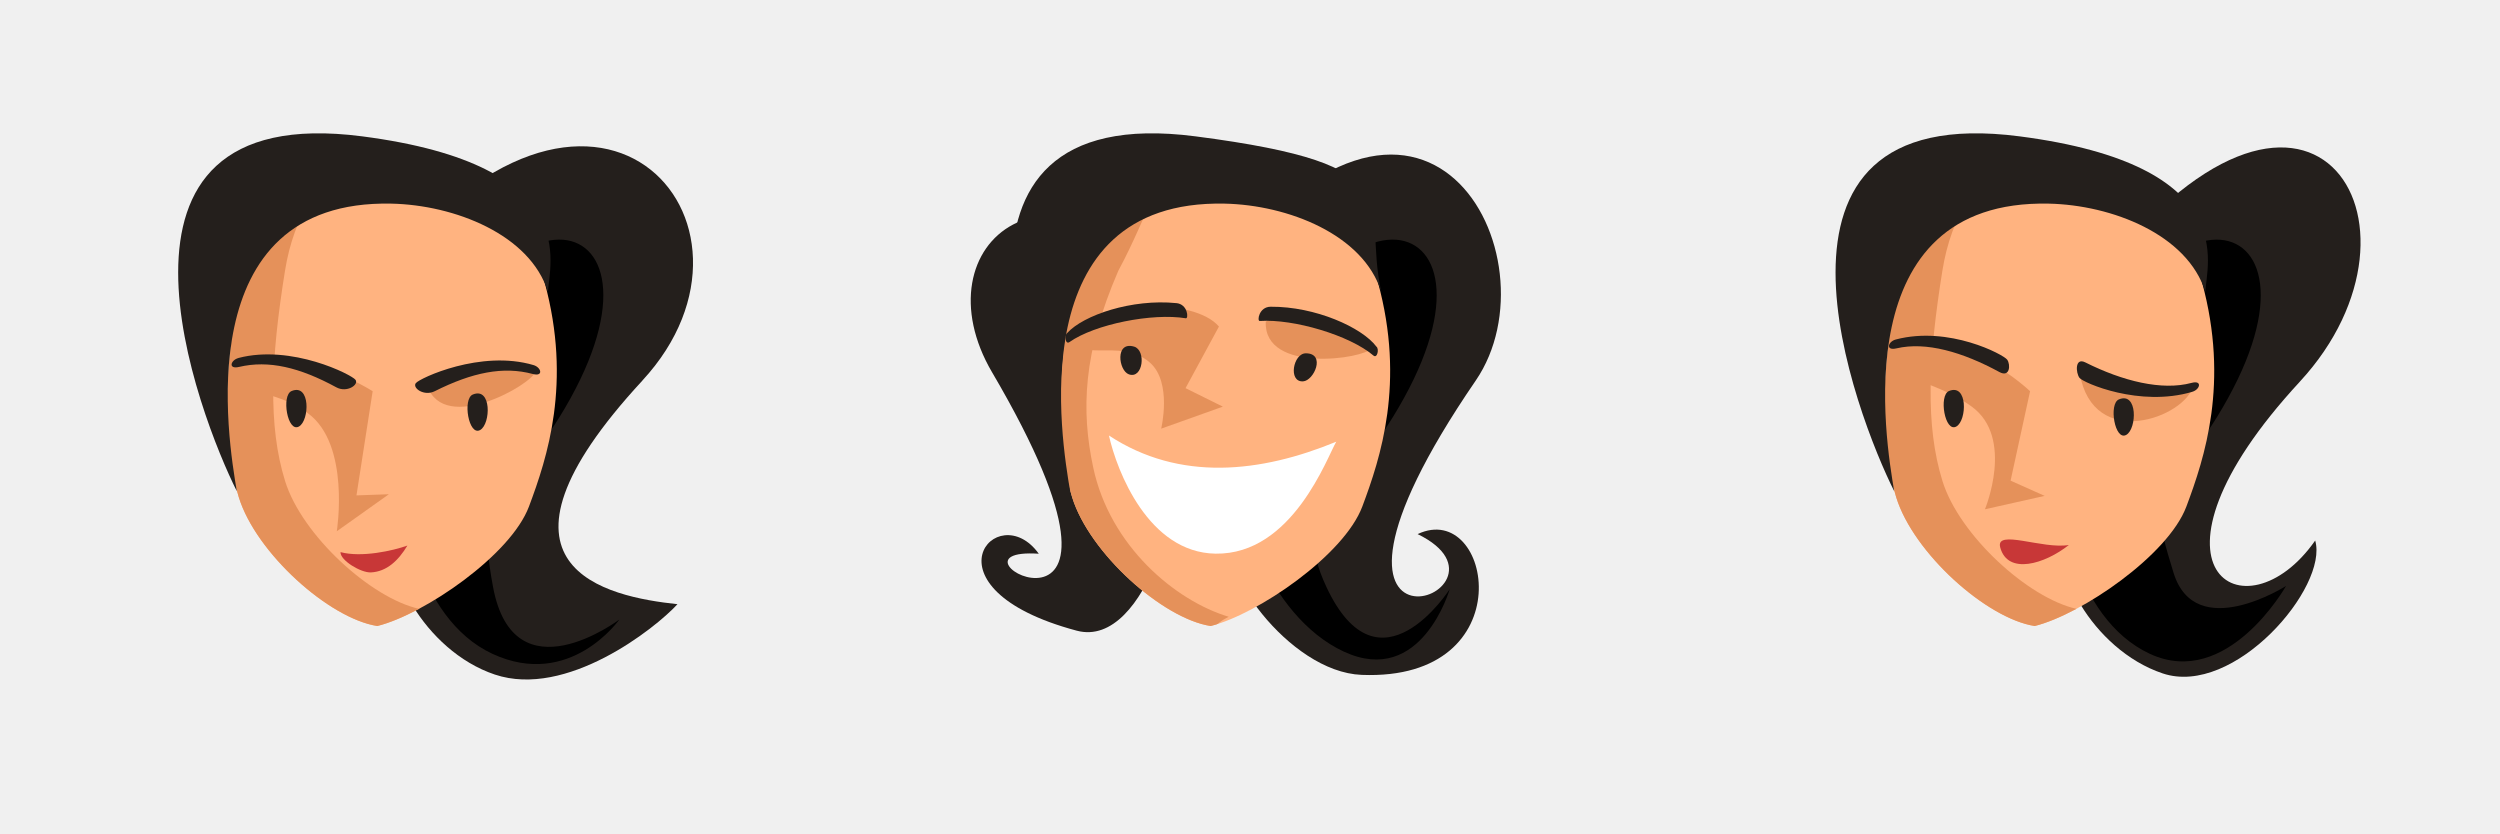
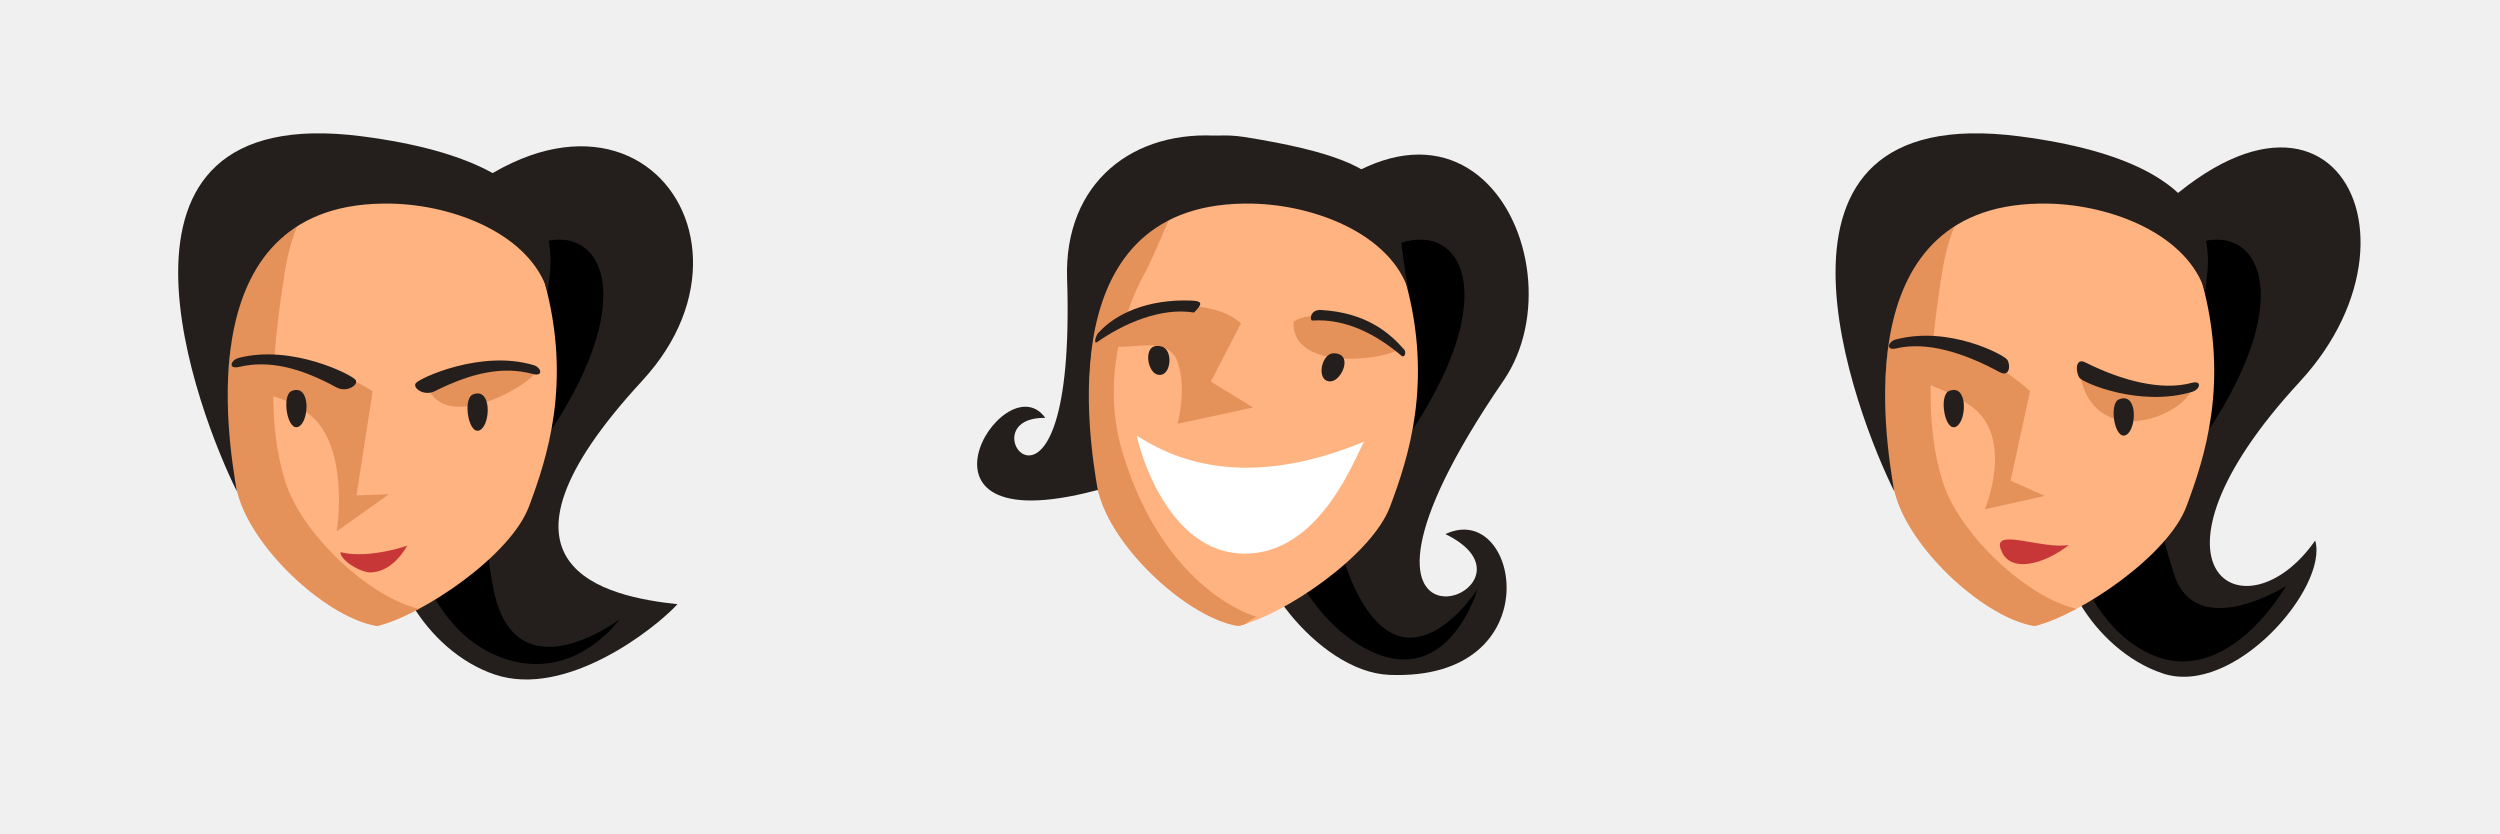
<svg xmlns="http://www.w3.org/2000/svg" width="270" height="90" viewBox="0 0 71.438 23.812" version="1.1" id="svg8">
  <defs id="defs2" />
  <g id="layer1" transform="translate(0,-273.1875)">
-     <path style="fill:#241f1c;stroke:none;stroke-width:0.456px;stroke-linecap:butt;stroke-linejoin:miter;stroke-opacity:1" d="m 28.35,283.827 c 5.24,8.93 -1.931,4.97 1.333,5.183 -1.189,-1.656 -3.477,0.98 1.085,2.199 2.031,0.543 3.233,-4.277 2.623,-5.121 -1.062,-1.47 0.158,-2.253 0.158,-3.058 0,-0.805 0.948,0.858 0.967,-1.135 -4.478,-5.039 -8.308,-1.718 -6.166,1.933 z" id="path4532" />
+     <path style="fill:#241f1c;stroke:none;stroke-width:0.456px;stroke-linecap:butt;stroke-linejoin:miter;stroke-opacity:1" d="m 30.493,281.147 c 0.262,8.201 -3.034,3.947 -0.623,3.981 -1.189,-1.656 -4.496,3.774 1.713,2 0.753,-0.215 2.605,-4.078 1.995,-4.922 -1.062,-1.47 0.158,-2.253 0.158,-3.058 0,-0.805 1.182,-0.077 1.2,-2.071 -2.56,-0.221 -4.531,1.335 -4.444,4.07 z" id="path4532" />
    <path style="fill:#241f1c;stroke:none;stroke-width:0.456px;stroke-linecap:butt;stroke-linejoin:miter;stroke-opacity:1" d="m 18.358,284.061 c -4.968,5.373 -0.995,6.178 1.001,6.391 -0.64,0.699 -3.176,2.696 -5.218,2.011 -2.042,-0.684 -3.305,-3.193 -2.696,-4.037 1.062,-1.47 1.198,-3.142 1.198,-3.947 0,-0.805 -1.836,-1.247 -1.855,-3.24 6.115,-8.079 11.758,-1.71 7.569,2.821 z" id="path4500" />
    <path style="fill:#000000;fill-opacity:1;stroke:none;stroke-width:0.265px;stroke-linecap:butt;stroke-linejoin:miter;stroke-opacity:1" d="m 11.575,286.417 c -0.215,1.024 0.284,4.429 2.5,5.455 2.216,1.025 3.623,-0.982 3.623,-0.982 0,0 -3.014,2.274 -3.61,-0.934 -0.595,-3.208 0.523,-2.324 2.216,-5.391 3.268,-5.92 -2.924,-6.763 -4.729,1.852 z" id="path4508" />
    <path style="fill:#ffb380;stroke-width:0.456" d="m 11.263,277.502 c 2.416,-0.078 3.518,0.881 4.3,3.753 0.782,2.873 0.075,5.011 -0.447,6.405 -0.522,1.394 -2.991,3.08 -4.335,3.415 -1.377,-0.214 -3.463,-2.085 -3.957,-3.678 -0.494,-1.593 -0.409,-3.484 -0.003,-6.012 0.407,-2.528 2.027,-3.805 4.442,-3.884 z" id="rect3682" />
    <path style="fill:#e5915a;fill-opacity:1;stroke-width:0.456" d="m 10.268,277.615 c -1.862,0.365 -3.099,1.609 -3.447,3.771 -0.406,2.528 -0.492,4.419 0.003,6.012 0.494,1.593 2.581,3.464 3.958,3.678 0.342,-0.085 0.756,-0.259 1.193,-0.492 -1.374,-0.303 -3.349,-2.104 -3.828,-3.649 -0.494,-1.593 -0.409,-3.484 -0.003,-6.012 0.257,-1.599 1.001,-2.696 2.124,-3.308 z" id="rect3682-1" />
    <path style="fill:#241f1c;stroke:none;stroke-width:0.456px;stroke-linecap:butt;stroke-linejoin:miter;stroke-opacity:1" d="m 6.767,287.22 c -0.243,-1.44 -1.419,-8.339 4.418,-8.214 1.798,0.038 3.961,0.879 4.473,2.522 0.026,-0.758 1.038,-3.621 -5.31,-4.445 -8.193,-1.064 -4.631,8.047 -3.582,10.138 z" id="path4498" />
    <path style="fill:#c83737;stroke:none;stroke-width:0.632px;stroke-linecap:butt;stroke-linejoin:miter;stroke-opacity:1" d="m 10.599,289.544 c -0.287,0.014 -0.882,-0.347 -0.869,-0.58 0.603,0.162 1.5,-0.04 1.911,-0.187 -0.257,0.43 -0.593,0.745 -1.042,0.767 z" id="path3685" />
    <path style="fill:#e5915a;fill-opacity:1;stroke:none;stroke-width:0.265px;stroke-linecap:butt;stroke-linejoin:miter;stroke-opacity:1" d="m 10.649,284.366 -0.463,2.977 0.926,-0.033 -1.488,1.058 c 0,0 0.397,-2.48 -0.827,-3.373 -1.224,-0.893 -2.568,-0.434 -2.051,-1.422 1.84,-0.548 3.903,0.794 3.903,0.794 z" id="path4542" />
    <path style="fill:#241f1c;stroke:none;stroke-width:0.456px;stroke-linecap:butt;stroke-linejoin:miter;stroke-opacity:1" d="m 6.812,283.417 c 1.52,-0.399 3.245,0.481 3.347,0.624 0.101,0.142 -0.248,0.377 -0.548,0.214 -1.052,-0.572 -1.933,-0.782 -2.78,-0.583 -0.32,0.075 -0.241,-0.196 -0.018,-0.254 z" id="path4492" />
    <path style="fill:#e5915a;fill-opacity:1;stroke:none;stroke-width:0.265px;stroke-linecap:butt;stroke-linejoin:miter;stroke-opacity:1" d="m 12.206,284.208 c 0.493,1.414 3.022,-0.054 3.087,-0.398 -0.258,-0.249 -2.583,-0.387 -3.087,0.398 z" id="path4544" />
    <path id="path4494" d="m 15.247,283.62 c -1.506,-0.448 -3.259,0.376 -3.365,0.515 -0.106,0.139 0.236,0.384 0.541,0.231 1.07,-0.537 1.957,-0.719 2.798,-0.493 0.318,0.086 0.247,-0.188 0.026,-0.253 z" style="fill:#241f1c;stroke:none;stroke-width:0.456px;stroke-linecap:butt;stroke-linejoin:miter;stroke-opacity:1" />
    <path style="fill:#241f1c;stroke:none;stroke-width:0.377px;stroke-linecap:butt;stroke-linejoin:miter;stroke-opacity:1" d="m 8.332,284.361 c -0.298,0.124 -0.118,1.202 0.212,1.013 0.304,-0.174 0.33,-1.239 -0.212,-1.013 z" id="path4504" />
    <path id="path4506" d="m 13.51,284.461 c -0.298,0.124 -0.118,1.202 0.212,1.013 0.304,-0.174 0.33,-1.239 -0.212,-1.013 z" style="fill:#241f1c;stroke:none;stroke-width:0.377px;stroke-linecap:butt;stroke-linejoin:miter;stroke-opacity:1" />
-     <path id="path4604" d="m 42.17,284.061 c -6.082,8.883 1.744,6.046 -1.661,4.388 2.124,-1.002 3.056,4.207 -1.599,4.023 -2.101,-0.083 -4.262,-3.201 -3.652,-4.045 1.062,-1.47 1.198,-3.142 1.198,-3.947 0,-0.805 -1.836,-1.247 -1.855,-3.24 6.115,-8.079 9.961,-0.671 7.569,2.821 z" style="fill:#241f1c;stroke:none;stroke-width:0.456px;stroke-linecap:butt;stroke-linejoin:miter;stroke-opacity:1" />
-     <path id="path4606" d="m 35.388,286.417 c -0.215,1.024 0.798,4.366 3.014,5.391 2.216,1.025 3.024,-1.786 3.024,-1.786 0,0 -2.019,3.162 -3.525,-0.066 -1.062,-2.277 0.523,-2.324 2.216,-5.391 3.268,-5.92 -2.924,-6.763 -4.729,1.852 z" style="fill:#000000;fill-opacity:1;stroke:none;stroke-width:0.265px;stroke-linecap:butt;stroke-linejoin:miter;stroke-opacity:1" />
-     <path id="path4608" d="m 35.076,277.502 c 2.416,-0.078 3.518,0.881 4.3,3.753 0.782,2.873 0.075,5.011 -0.447,6.405 -0.522,1.394 -2.991,3.08 -4.335,3.415 -1.377,-0.214 -3.463,-2.085 -3.957,-3.678 -0.494,-1.593 -0.409,-3.484 -0.003,-6.012 0.407,-2.528 2.027,-3.805 4.442,-3.884 z" style="fill:#ffb380;stroke-width:0.456" />
-     <path id="path4610" d="m 34.081,277.615 c -1.862,0.365 -3.099,1.609 -3.447,3.771 -0.406,2.528 -0.492,4.419 0.003,6.012 0.494,1.593 2.581,3.464 3.958,3.678 0.342,-0.085 0.077,-0.032 0.514,-0.265 -1.527,-0.459 -3.39,-2.018 -3.87,-4.264 -0.348,-1.631 -0.296,-3.283 0.718,-5.624 0.912,-1.693 1.001,-2.696 2.124,-3.308 z" style="fill:#e5915a;fill-opacity:1;stroke-width:0.456" />
-     <path id="path4612" d="m 30.579,287.22 c -0.243,-1.44 -1.419,-8.339 4.418,-8.214 1.798,0.038 3.961,0.879 4.473,2.522 -0.569,-2.587 1.038,-3.621 -5.31,-4.445 -8.193,-1.064 -4.631,8.047 -3.582,10.138 z" style="fill:#241f1c;stroke:none;stroke-width:0.456px;stroke-linecap:butt;stroke-linejoin:miter;stroke-opacity:1" />
-     <path id="path4614" d="m 31.688,285.632 c 2.026,1.332 4.348,1.062 6.496,0.177 -0.257,0.43 -1.248,3.233 -3.45,3.199 -1.914,-0.03 -2.819,-2.354 -3.046,-3.376 z" style="fill:#ffffff;stroke:none;stroke-width:0.632px;stroke-linecap:butt;stroke-linejoin:miter;stroke-opacity:1" />
-     <path id="path4530" d="m 36.169,282.38 c -0.059,1.497 2.831,1.057 3.018,0.761 -0.148,-0.326 -2.261,-1.307 -3.018,-0.761 z" style="fill:#e5915a;fill-opacity:1;stroke:none;stroke-width:0.265px;stroke-linecap:butt;stroke-linejoin:miter;stroke-opacity:1" />
-     <path style="fill:#241f1c;stroke:none;stroke-width:0.456px;stroke-linecap:butt;stroke-linejoin:miter;stroke-opacity:1" d="m 36.309,281.952 c -0.335,0.002 -0.394,0.412 -0.312,0.407 0.969,-0.066 2.574,0.411 3.248,0.987 0.112,0.096 0.17,-0.19 0.087,-0.253 -0.412,-0.55 -1.748,-1.15 -3.023,-1.141 z" id="path4622" />
-     <path style="fill:#241f1c;stroke:none;stroke-width:0.377px;stroke-linecap:butt;stroke-linejoin:miter;stroke-opacity:1" d="m 37.317,283.283 c -0.364,-0.002 -0.516,0.823 -0.084,0.802 0.314,-0.015 0.661,-0.799 0.084,-0.802 z" id="path4626" />
-     <path id="path4528" d="m 34.831,282.519 -0.954,1.76 1.066,0.528 -1.762,0.629 c 0,0 0.318,-1.315 -0.315,-1.881 -0.879,-0.787 -2.24,0.155 -2.148,-0.942 0.633,-0.86 3.404,-0.931 4.113,-0.095 z" style="fill:#e5915a;fill-opacity:1;stroke:none;stroke-width:0.265px;stroke-linecap:butt;stroke-linejoin:miter;stroke-opacity:1" />
-     <path id="path4524" d="m 33.613,281.848 c 0.334,0.033 0.354,0.447 0.273,0.434 -0.959,-0.157 -2.601,0.169 -3.326,0.68 -0.121,0.085 -0.151,-0.205 -0.063,-0.26 0.461,-0.509 1.847,-0.981 3.116,-0.853 z" style="fill:#241f1c;stroke:none;stroke-width:0.456px;stroke-linecap:butt;stroke-linejoin:miter;stroke-opacity:1" />
-     <path id="path4526" d="m 32.408,283.092 c 0.349,0.103 0.257,0.936 -0.15,0.792 -0.296,-0.105 -0.403,-0.955 0.15,-0.792 z" style="fill:#241f1c;stroke:none;stroke-width:0.377px;stroke-linecap:butt;stroke-linejoin:miter;stroke-opacity:1" />
+     <path id="path4604" d="m 42.964,284.061 c -6.082,8.883 1.744,6.046 -1.661,4.388 2.124,-1.002 3.056,4.207 -1.599,4.023 -2.101,-0.083 -4.262,-3.201 -3.652,-4.045 1.062,-1.47 1.198,-3.142 1.198,-3.947 0,-0.805 -1.836,-1.247 -1.855,-3.24 6.115,-8.079 9.961,-0.671 7.569,2.821 z" style="fill:#241f1c;stroke:none;stroke-width:0.456px;stroke-linecap:butt;stroke-linejoin:miter;stroke-opacity:1" />
+     <path id="path4606" d="m 36.182,286.417 c -0.215,1.024 0.798,4.366 3.014,5.391 2.216,1.025 3.024,-1.786 3.024,-1.786 0,0 -2.019,3.162 -3.525,-0.066 -1.062,-2.277 0.523,-2.324 2.216,-5.391 3.268,-5.92 -2.924,-6.763 -4.729,1.852 z" style="fill:#000000;fill-opacity:1;stroke:none;stroke-width:0.265px;stroke-linecap:butt;stroke-linejoin:miter;stroke-opacity:1" />
+     <path id="path4608" d="m 35.87,277.502 c 2.416,-0.078 3.518,0.881 4.3,3.753 0.782,2.873 0.075,5.011 -0.447,6.405 -0.522,1.394 -2.991,3.08 -4.335,3.415 -1.377,-0.214 -3.463,-2.085 -3.957,-3.678 -0.494,-1.593 -0.409,-3.484 -0.003,-6.012 0.407,-2.528 2.027,-3.805 4.442,-3.884 z" style="fill:#ffb380;stroke-width:0.456" />
+     <path id="path4610" d="m 34.874,277.615 c -1.862,0.365 -3.099,1.609 -3.447,3.771 -0.406,2.528 -0.492,4.419 0.003,6.012 0.494,1.593 2.581,3.464 3.958,3.678 0.342,-0.085 0.077,-0.032 0.514,-0.265 0,0 -2.611,-0.688 -3.823,-4.685 -0.836,-2.758 0.672,-5.203 0.672,-5.203 0.829,-1.735 1.001,-2.696 2.124,-3.308 z" style="fill:#e5915a;fill-opacity:1;stroke-width:0.456" />
+     <path id="path4612" d="m 31.373,287.22 c -0.243,-1.44 -1.419,-8.339 4.418,-8.214 1.798,0.038 3.961,0.879 4.473,2.522 -0.569,-2.587 0.403,-3.605 -4.678,-4.422 -4.864,-0.782 -5.263,8.024 -4.213,10.114 z" style="fill:#241f1c;stroke:none;stroke-width:0.456px;stroke-linecap:butt;stroke-linejoin:miter;stroke-opacity:1" />
+     <path id="path4614" d="m 32.482,285.632 c 2.026,1.332 4.348,1.062 6.496,0.177 -0.257,0.43 -1.248,3.233 -3.45,3.199 -1.914,-0.03 -2.819,-2.354 -3.046,-3.376 z" style="fill:#ffffff;stroke:none;stroke-width:0.632px;stroke-linecap:butt;stroke-linejoin:miter;stroke-opacity:1" />
+     <path id="path4530" d="m 36.963,282.38 c -0.059,1.497 2.831,1.057 3.018,0.761 -0.148,-0.326 -2.261,-1.307 -3.018,-0.761 z" style="fill:#e5915a;fill-opacity:1;stroke:none;stroke-width:0.265px;stroke-linecap:butt;stroke-linejoin:miter;stroke-opacity:1" />
+     <path style="fill:#241f1c;stroke:none;stroke-width:0.456px;stroke-linecap:butt;stroke-linejoin:miter;stroke-opacity:1" d="m 37.757,282.045 c -0.335,-0.019 -0.336,0.307 -0.254,0.302 0.969,-0.066 1.861,0.423 2.534,0.999 0.112,0.096 0.158,-0.12 0.076,-0.183 -0.412,-0.469 -1.081,-1.044 -2.356,-1.117 z" id="path4622" />
+     <path style="fill:#241f1c;stroke:none;stroke-width:0.377px;stroke-linecap:butt;stroke-linejoin:miter;stroke-opacity:1" d="m 38.11,283.283 c -0.364,-0.002 -0.516,0.823 -0.084,0.802 0.314,-0.015 0.661,-0.799 0.084,-0.802 z" id="path4626" />
+     <path id="path4528" d="m 35.461,282.425 -0.861,1.667 1.207,0.739 -2.16,0.466 c 0,0 0.271,-0.941 0.012,-1.741 -0.363,-1.123 -2.24,0.155 -2.148,-0.942 1.102,-0.747 3.078,-0.974 3.949,-0.188 z" style="fill:#e5915a;fill-opacity:1;stroke:none;stroke-width:0.265px;stroke-linecap:butt;stroke-linejoin:miter;stroke-opacity:1" />
+     <path id="path4524" d="m 34.118,282.118 c -0.959,-0.157 -2.04,0.333 -2.764,0.843 -0.121,0.085 -0.034,-0.229 0.054,-0.284 0.461,-0.509 1.374,-0.954 2.648,-0.9 0.302,0.013 0.317,0.092 0.062,0.341 z" style="fill:#241f1c;stroke:none;stroke-width:0.456px;stroke-linecap:butt;stroke-linejoin:miter;stroke-opacity:1" />
+     <path id="path4526" d="m 33.202,283.092 c 0.349,0.103 0.257,0.936 -0.15,0.792 -0.296,-0.105 -0.403,-0.955 0.15,-0.792 z" style="fill:#241f1c;stroke:none;stroke-width:0.377px;stroke-linecap:butt;stroke-linejoin:miter;stroke-opacity:1" />
    <path id="path4534" d="m 65.718,284.094 c -4.968,5.373 -1.557,7.401 0.439,4.539 0.386,1.328 -2.316,4.482 -4.358,3.797 -2.042,-0.684 -3.305,-3.193 -2.696,-4.037 1.062,-1.47 0.901,-3.076 0.901,-3.881 0,-0.805 -0.15,-1.247 -0.169,-3.24 6.115,-8.079 10.072,-1.71 5.883,2.821 z" style="fill:#241f1c;stroke:none;stroke-width:0.456px;stroke-linecap:butt;stroke-linejoin:miter;stroke-opacity:1" />
    <path id="path4536" d="m 58.936,286.417 c -0.215,1.024 0.284,4.429 2.5,5.455 2.216,1.025 3.888,-1.941 3.888,-1.941 0,0 -2.584,1.646 -3.213,-0.371 -0.97,-3.115 -0.139,-1.927 1.554,-4.994 3.268,-5.92 -2.924,-6.763 -4.729,1.852 z" style="fill:#000000;fill-opacity:1;stroke:none;stroke-width:0.265px;stroke-linecap:butt;stroke-linejoin:miter;stroke-opacity:1" />
    <path id="path4538" d="m 58.624,277.502 c 2.416,-0.078 3.518,0.881 4.3,3.753 0.782,2.873 0.075,5.011 -0.447,6.405 -0.522,1.394 -2.991,3.08 -4.335,3.415 -1.377,-0.214 -3.463,-2.085 -3.957,-3.678 -0.494,-1.593 -0.409,-3.484 -0.003,-6.012 0.407,-2.528 2.027,-3.805 4.442,-3.884 z" style="fill:#ffb380;stroke-width:0.456" />
    <path id="path4540" d="m 57.628,277.615 c -1.862,0.365 -3.099,1.609 -3.447,3.771 -0.406,2.528 -0.492,4.419 0.003,6.012 0.494,1.593 2.581,3.464 3.958,3.678 0.342,-0.085 0.756,-0.259 1.193,-0.492 -1.374,-0.303 -3.349,-2.104 -3.828,-3.649 -0.494,-1.593 -0.409,-3.484 -0.003,-6.012 0.257,-1.599 1.001,-2.696 2.124,-3.308 z" style="fill:#e5915a;fill-opacity:1;stroke-width:0.456" />
    <path id="path4543" d="m 54.127,287.22 c -0.243,-1.44 -1.419,-8.339 4.418,-8.214 1.798,0.038 3.961,0.879 4.473,2.522 0.026,-0.758 1.038,-3.621 -5.31,-4.445 -8.193,-1.064 -4.631,8.047 -3.582,10.138 z" style="fill:#241f1c;stroke:none;stroke-width:0.456px;stroke-linecap:butt;stroke-linejoin:miter;stroke-opacity:1" />
    <path id="path4545" d="m 57.157,288.831 c -0.146,-0.539 1.219,0.059 1.961,-0.071 -0.683,0.544 -1.746,0.867 -1.961,0.071 z" style="fill:#c83737;stroke:none;stroke-width:0.632px;stroke-linecap:butt;stroke-linejoin:miter;stroke-opacity:1" />
    <path id="path4547" d="m 58.01,284.366 -0.557,2.556 0.973,0.435 -1.706,0.383 c 0,0 0.849,-2.039 -0.375,-2.932 -1.224,-0.893 -2.568,-0.715 -2.051,-1.703 1.84,-0.548 3.716,1.262 3.716,1.262 z" style="fill:#e5915a;fill-opacity:1;stroke:none;stroke-width:0.265px;stroke-linecap:butt;stroke-linejoin:miter;stroke-opacity:1" />
    <path id="path4549" d="m 54.173,282.888 c 1.52,-0.399 3.082,0.434 3.183,0.577 0.101,0.142 0.079,0.517 -0.221,0.354 -1.052,-0.572 -2.097,-0.876 -2.944,-0.677 -0.32,0.075 -0.241,-0.196 -0.018,-0.254 z" style="fill:#241f1c;stroke:none;stroke-width:0.456px;stroke-linecap:butt;stroke-linejoin:miter;stroke-opacity:1" />
    <path id="path4551" d="m 59.427,283.854 c 0.392,2.243 3.019,1.259 3.249,0.354 -0.654,0.148 -2.418,-0.063 -3.249,-0.354 z" style="fill:#e5915a;fill-opacity:1;stroke:none;stroke-width:0.265px;stroke-linecap:butt;stroke-linejoin:miter;stroke-opacity:1" />
    <path style="fill:#241f1c;stroke:none;stroke-width:0.456px;stroke-linecap:butt;stroke-linejoin:miter;stroke-opacity:1" d="m 62.647,284.383 c -1.506,0.448 -3.119,-0.259 -3.225,-0.398 -0.106,-0.139 -0.139,-0.595 0.167,-0.442 1.07,0.537 2.191,0.813 3.032,0.586 0.318,-0.086 0.247,0.188 0.026,0.253 z" id="path4553" />
    <path id="path4555" d="m 55.692,284.361 c -0.298,0.124 -0.118,1.202 0.212,1.013 0.304,-0.174 0.33,-1.239 -0.212,-1.013 z" style="fill:#241f1c;stroke:none;stroke-width:0.377px;stroke-linecap:butt;stroke-linejoin:miter;stroke-opacity:1" />
    <path style="fill:#241f1c;stroke:none;stroke-width:0.377px;stroke-linecap:butt;stroke-linejoin:miter;stroke-opacity:1" d="m 60.548,284.6 c -0.298,0.124 -0.118,1.202 0.212,1.013 0.304,-0.174 0.33,-1.239 -0.212,-1.013 z" id="path4557" />
  </g>
</svg>
